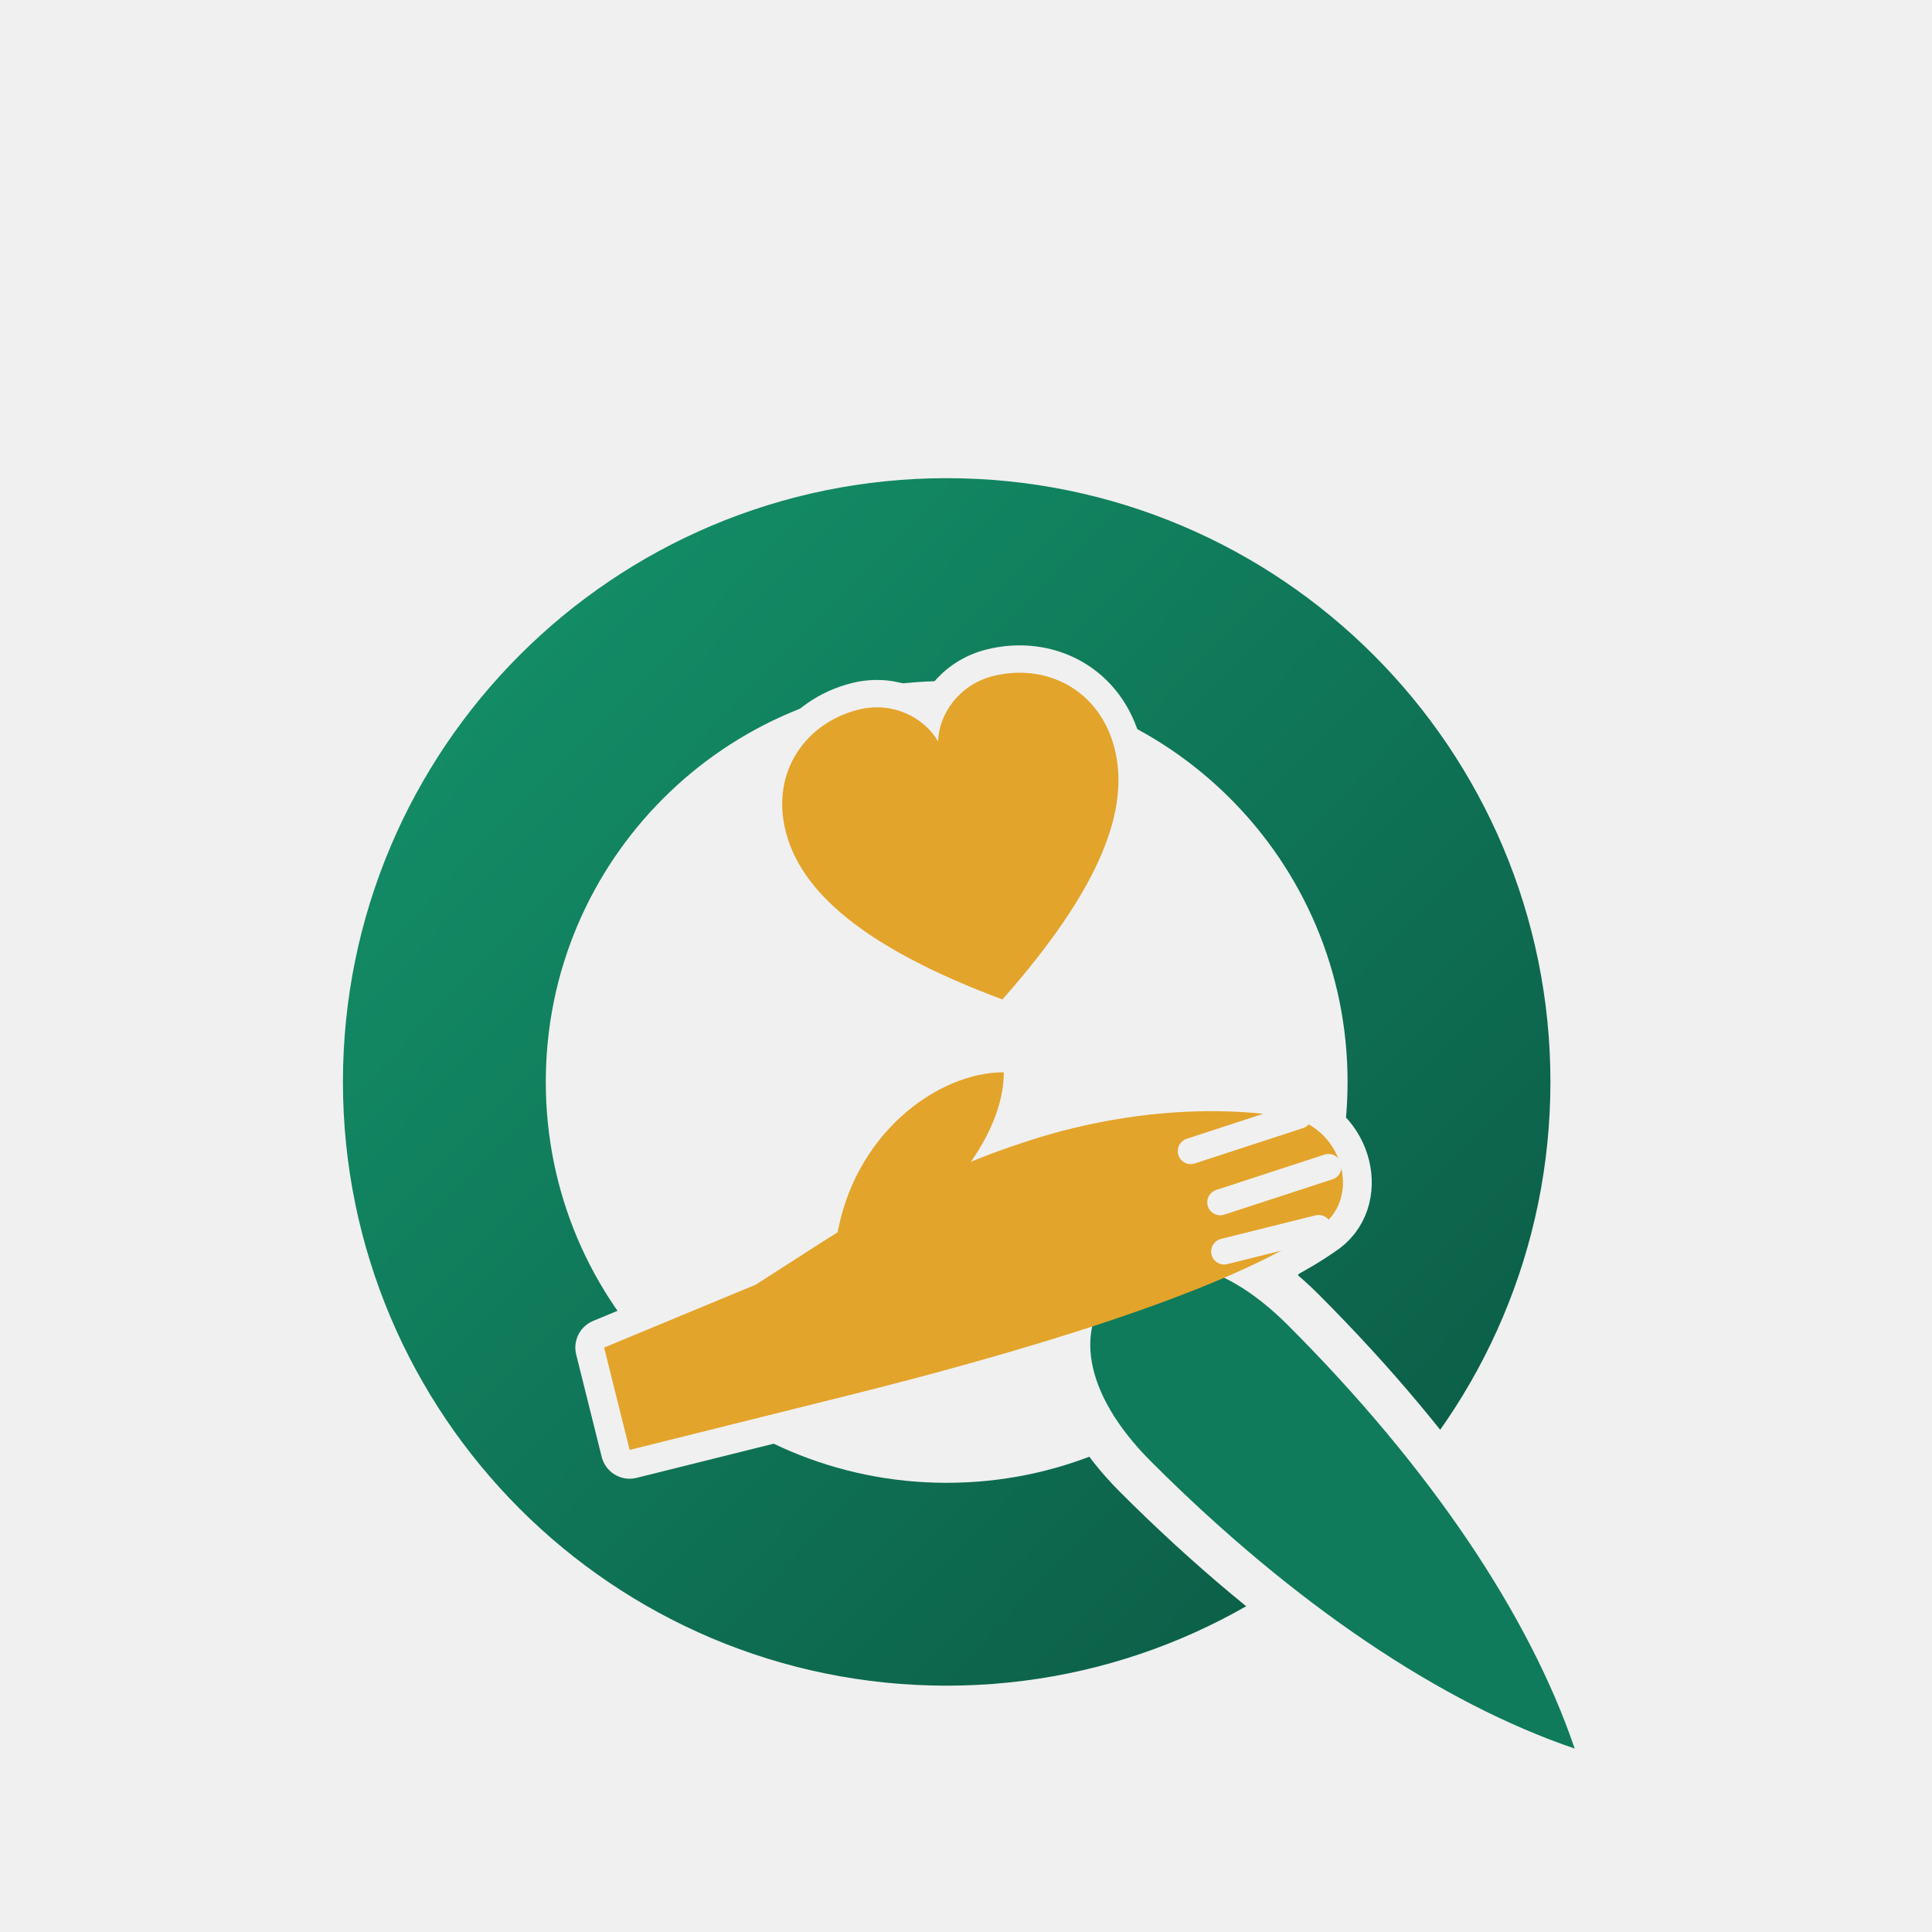
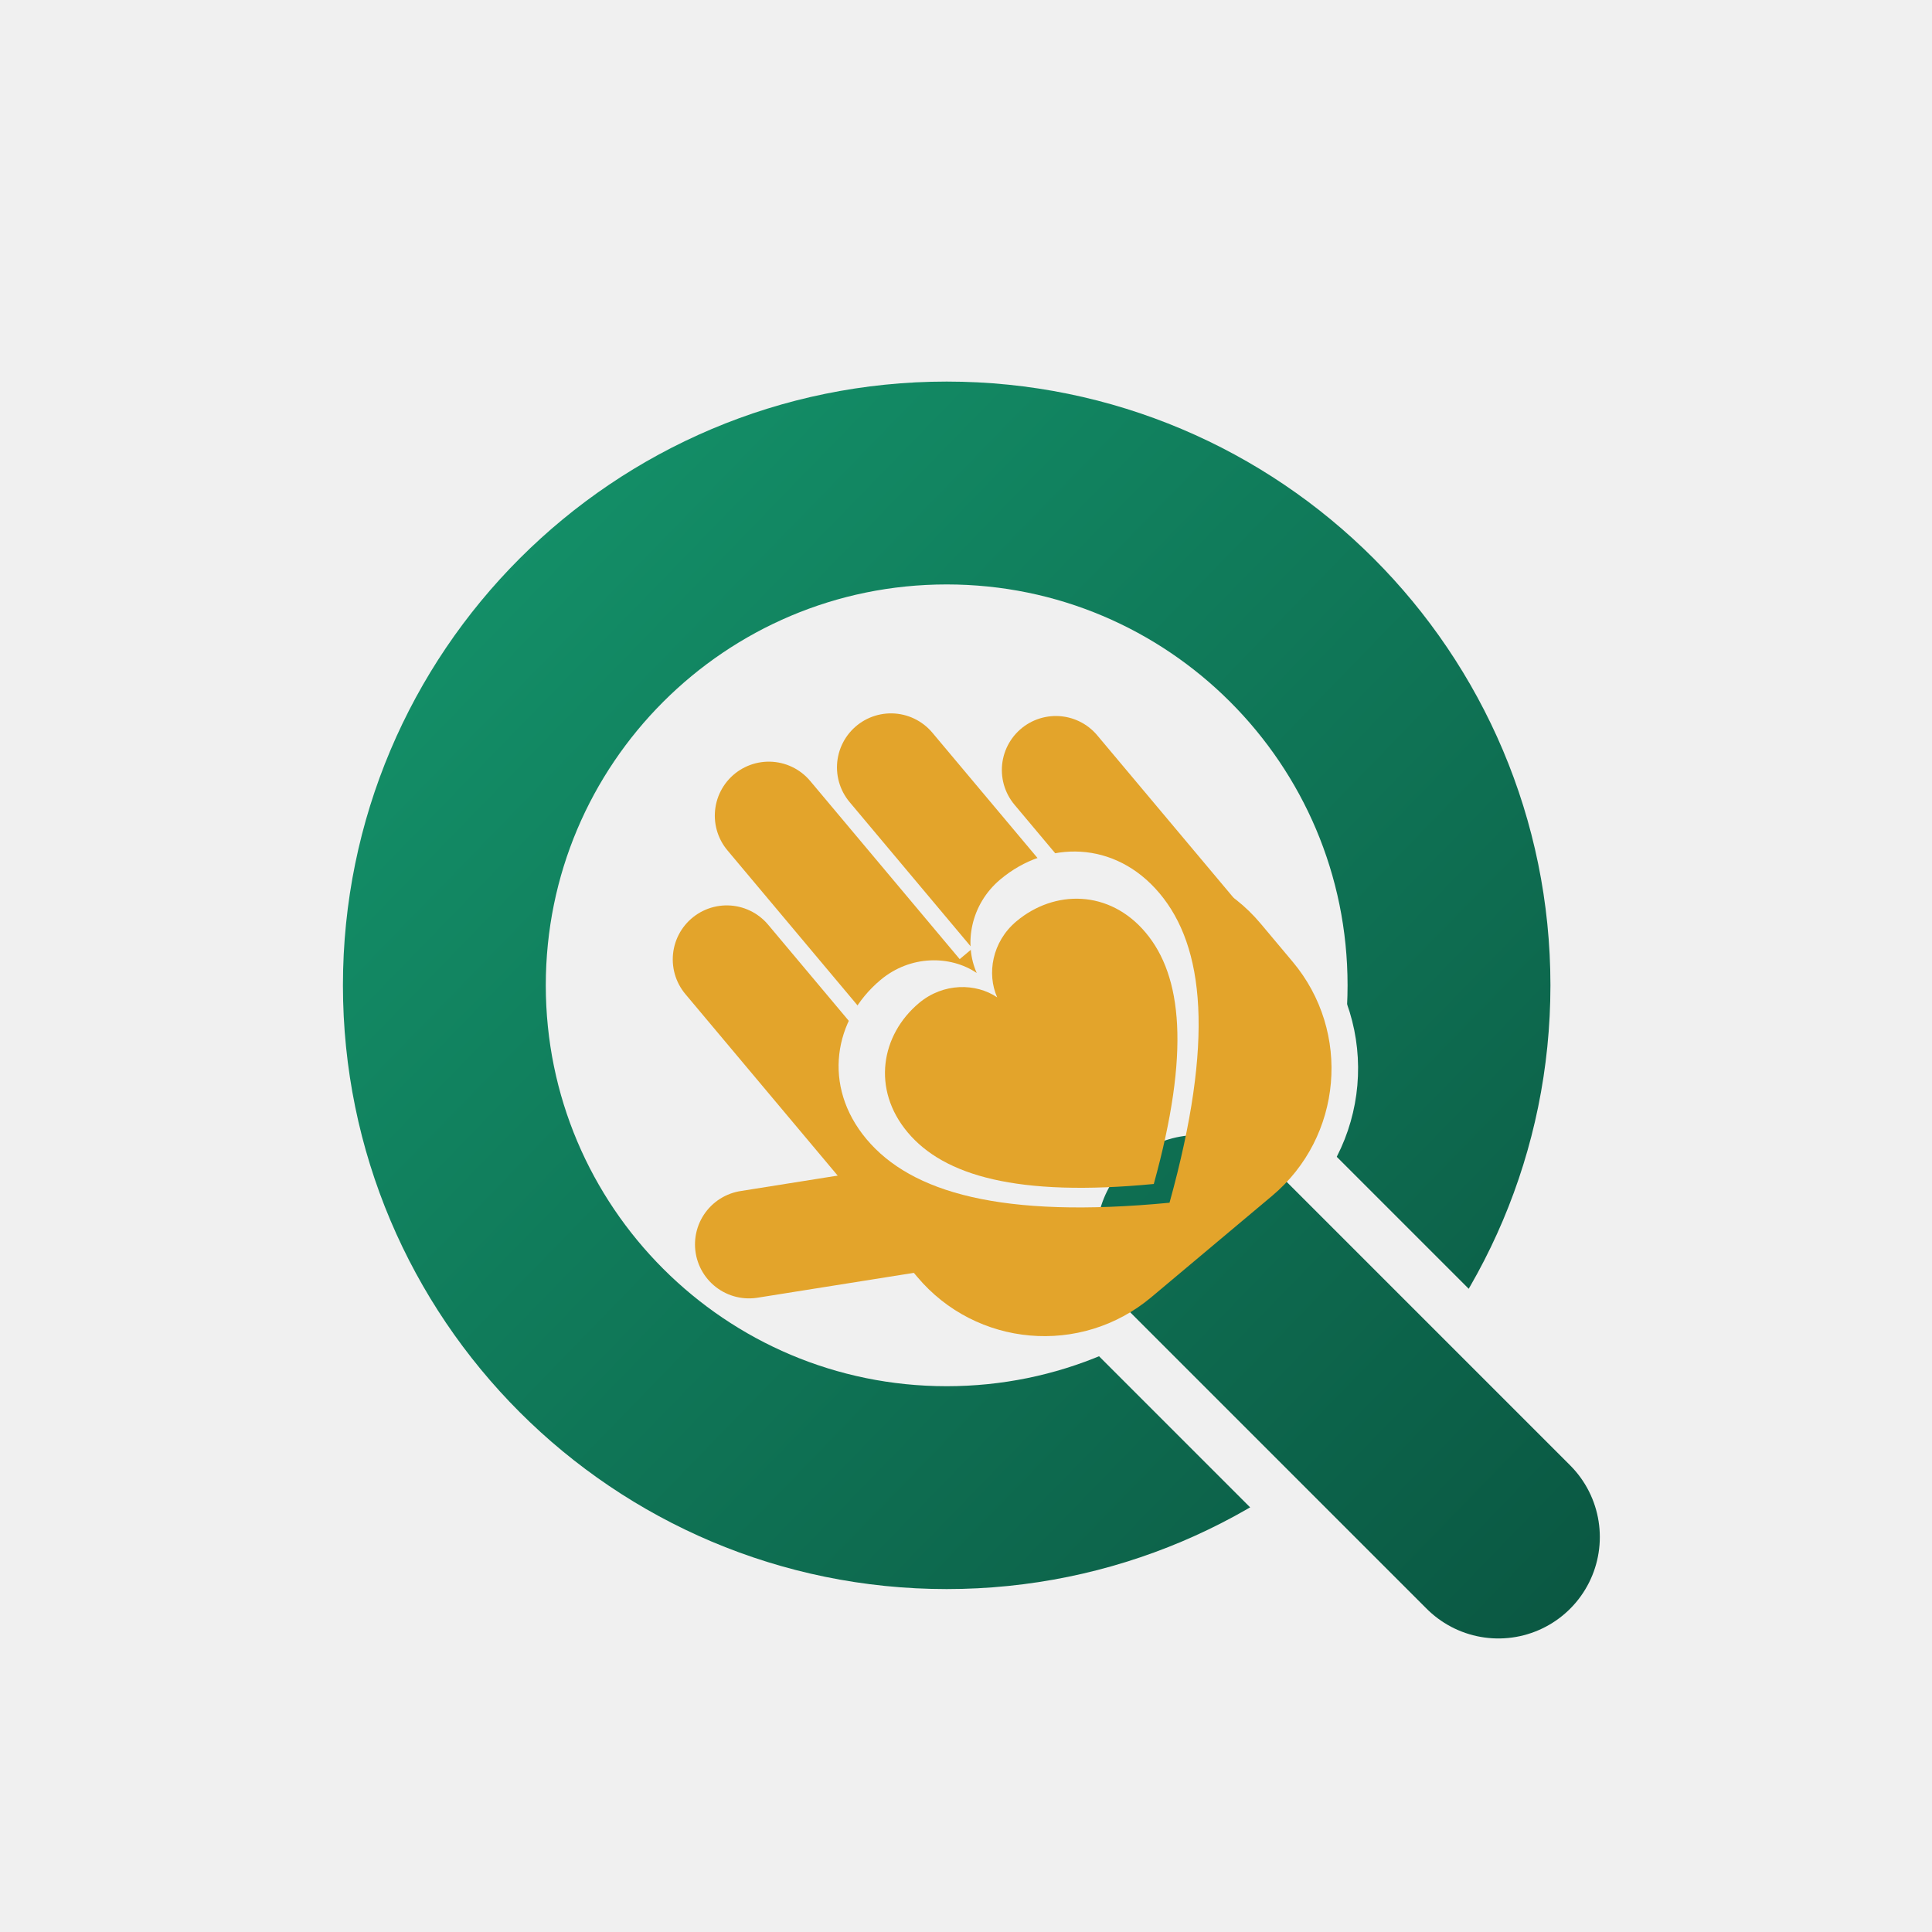
<svg xmlns="http://www.w3.org/2000/svg" viewBox="0 0 200 200" width="200" height="200" role="img">
  <defs>
    <linearGradient id="gm1" x1="24" y1="40" x2="168" y2="180" gradientUnits="userSpaceOnUse">
      <stop offset="0" stop-color="#159A6F" />
      <stop offset="1" stop-color="#0A5440" />
    </linearGradient>
-     <mask id="sm1" maskUnits="userSpaceOnUse" x="-40" y="-40" width="300" height="300">
-       <rect x="-40" y="-40" width="300" height="300" fill="#fff" />
-       <path d="M92,49 L78,50" stroke="#000" stroke-width="3.2" stroke-linecap="round" />
-       <path d="M94,56 L80,57" stroke="#000" stroke-width="3.2" stroke-linecap="round" />
-       <path d="M91,63 L79,63" stroke="#000" stroke-width="3.2" stroke-linecap="round" />
-     </mask>
-     <mask id="mm1" maskUnits="userSpaceOnUse" x="-40" y="-40" width="300" height="300">
-       <rect x="-40" y="-40" width="300" height="300" fill="#fff" />
-       <g transform="matrix(0.70711 0.70711 0.70711 -0.70711 124 140)">
-         <path d="M58,0 C45,6.4 27,10 6,10 C-4.2,10 -9.5,5.6 -9.5,0 C-9.5,-5.6 -4.2,-10 6,-10 C27,-10 45,-6.4 58,0 Z" fill="#000" stroke="#000" stroke-width="9" stroke-linejoin="round" />
-       </g>
-       <g transform="translate(100 122) rotate(-14) scale(0.84) translate(-48 -46)" stroke="#000" stroke-width="7.1" stroke-linejoin="round">
-         <path d="M2,56 L22,53 C34,49 44,45 58,44 C70,43 82,45 91,49 C97,52 97,61 91,63 C78,68 50,69 30,69 L2,69 Z" fill="#000" />
-         <path d="M33,50 C38,38 50,33 58,35 C56,43 46,50 36,53 Z" fill="#000" />
-         <g transform="translate(60 12) scale(0.95)">
-           <path d="M0,15 C-16,4 -22,-5 -22,-13 C-22,-21 -16,-26 -9,-26 C-4.5,-26 -1,-23 0,-19.5 C1,-23 4.5,-26 9,-26 C16,-26 22,-21 22,-13 C22,-5 16,4 0,15 Z" fill="#000" />
-         </g>
+     <mask id="hm1" maskUnits="userSpaceOnUse" x="-60" y="-60" width="320" height="320">
+       <rect x="-60" y="-60" width="320" height="320" fill="#fff" />
+       <g transform="translate(48 57) scale(1.046429)">
+         <path d="M0,15 C-16,4 -22,-5 -22,-13 C-22,-21 -16,-26 -9,-26 C-4.5,-26 -1,-23 0,-19.5 C1,-23 4.5,-26 9,-26 C16,-26 22,-21 22,-13 C22,-5 16,4 0,15 Z" fill="#000" />
      </g>
    </mask>
-     <mask id="tm1" maskUnits="userSpaceOnUse" x="-40" y="-40" width="300" height="300">
-       <rect x="-40" y="-40" width="300" height="300" fill="#fff" />
-       <g transform="translate(100 122) rotate(-14) scale(0.84) translate(-48 -46)" stroke="#000" stroke-width="7.1" stroke-linejoin="round">
-         <path d="M2,56 L22,53 C34,49 44,45 58,44 C70,43 82,45 91,49 C97,52 97,61 91,63 C78,68 50,69 30,69 L2,69 Z" fill="#000" />
-         <path d="M33,50 C38,38 50,33 58,35 C56,43 46,50 36,53 Z" fill="#000" />
-         <g transform="translate(60 12) scale(0.95)">
-           <path d="M0,15 C-16,4 -22,-5 -22,-13 C-22,-21 -16,-26 -9,-26 C-4.5,-26 -1,-23 0,-19.5 C1,-23 4.5,-26 9,-26 C16,-26 22,-21 22,-13 C22,-5 16,4 0,15 Z" fill="#000" />
-         </g>
+     <mask id="mm1" maskUnits="userSpaceOnUse" x="-60" y="-60" width="320" height="320">
+       <rect x="-60" y="-60" width="320" height="320" fill="#fff" />
+       <g transform="translate(126 128) rotate(-40) scale(0.86) translate(-48 -78)" stroke="#000" stroke-width="6.4" stroke-linecap="round" stroke-linejoin="round">
+         <path d="M26,52 L26,16" stroke="#000" stroke-width="13" stroke-linecap="round" fill="none" />
+         <path d="M41,52 L41,6" stroke="#000" stroke-width="13" stroke-linecap="round" fill="none" />
+         <path d="M56,52 L56,11" stroke="#000" stroke-width="13" stroke-linecap="round" fill="none" />
+         <path d="M71,52 L71,24" stroke="#000" stroke-width="13" stroke-linecap="round" fill="none" />
+         <path d="M26,56 L6,44" stroke="#000" stroke-width="13" stroke-linecap="round" fill="none" />
+         <rect x="19" y="34" width="59" height="46" rx="20" fill="#000" />
      </g>
+       <path d="M126,128 L157.113,159.113" stroke="#000" stroke-width="32.0" stroke-linecap="round" fill="none" />
    </mask>
  </defs>
  <g transform="translate(-2 0)">
-     <circle cx="100" cy="112" r="52" fill="none" stroke="url(#gm1)" stroke-width="21" mask="url(#mm1)" />
-     <g mask="url(#tm1)" transform="matrix(0.70711 0.70711 0.70711 -0.70711 124 140)">
-       <path d="M58,0 C45,6.4 27,10 6,10 C-4.2,10 -9.5,5.6 -9.5,0 C-9.5,-5.6 -4.2,-10 6,-10 C27,-10 45,-6.4 58,0 Z" fill="#0F7B5A" />
-     </g>
-     <g transform="translate(100 122) rotate(-14) scale(0.84) translate(-48 -46)">
-       <g mask="url(#sm1)">
-         <path d="M2,56 L22,53 C34,49 44,45 58,44 C70,43 82,45 91,49 C97,52 97,61 91,63 C78,68 50,69 30,69 L2,69 Z" fill="#E3A42B" />
-         <path d="M33,50 C38,38 50,33 58,35 C56,43 46,50 36,53 Z" fill="#E3A42B" />
+     <circle cx="100" cy="102" r="52" fill="none" stroke="url(#gm1)" stroke-width="21" mask="url(#mm1)" />
+     <path d="M126,128 L157.113,159.113" stroke="url(#gm1)" stroke-width="21" stroke-linecap="round" fill="none" />
+     <g transform="translate(126 128) rotate(-40) scale(0.86) translate(-48 -78)">
+       <g mask="url(#hm1)">
+         <path d="M26,52 L26,16" stroke="#E3A42B" stroke-width="13" stroke-linecap="round" fill="none" />
+         <path d="M41,52 L41,6" stroke="#E3A42B" stroke-width="13" stroke-linecap="round" fill="none" />
+         <path d="M56,52 L56,11" stroke="#E3A42B" stroke-width="13" stroke-linecap="round" fill="none" />
+         <path d="M71,52 L71,24" stroke="#E3A42B" stroke-width="13" stroke-linecap="round" fill="none" />
+         <path d="M26,56 L6,44" stroke="#E3A42B" stroke-width="13" stroke-linecap="round" fill="none" />
+         <rect x="19" y="34" width="59" height="46" rx="20" fill="#E3A42B" />
      </g>
-       <g transform="translate(60 12) scale(0.95)">
+       <g transform="translate(48 57) scale(0.85)">
        <path d="M0,15 C-16,4 -22,-5 -22,-13 C-22,-21 -16,-26 -9,-26 C-4.5,-26 -1,-23 0,-19.5 C1,-23 4.5,-26 9,-26 C16,-26 22,-21 22,-13 C22,-5 16,4 0,15 Z" fill="#E3A42B" />
      </g>
    </g>
  </g>
</svg>
